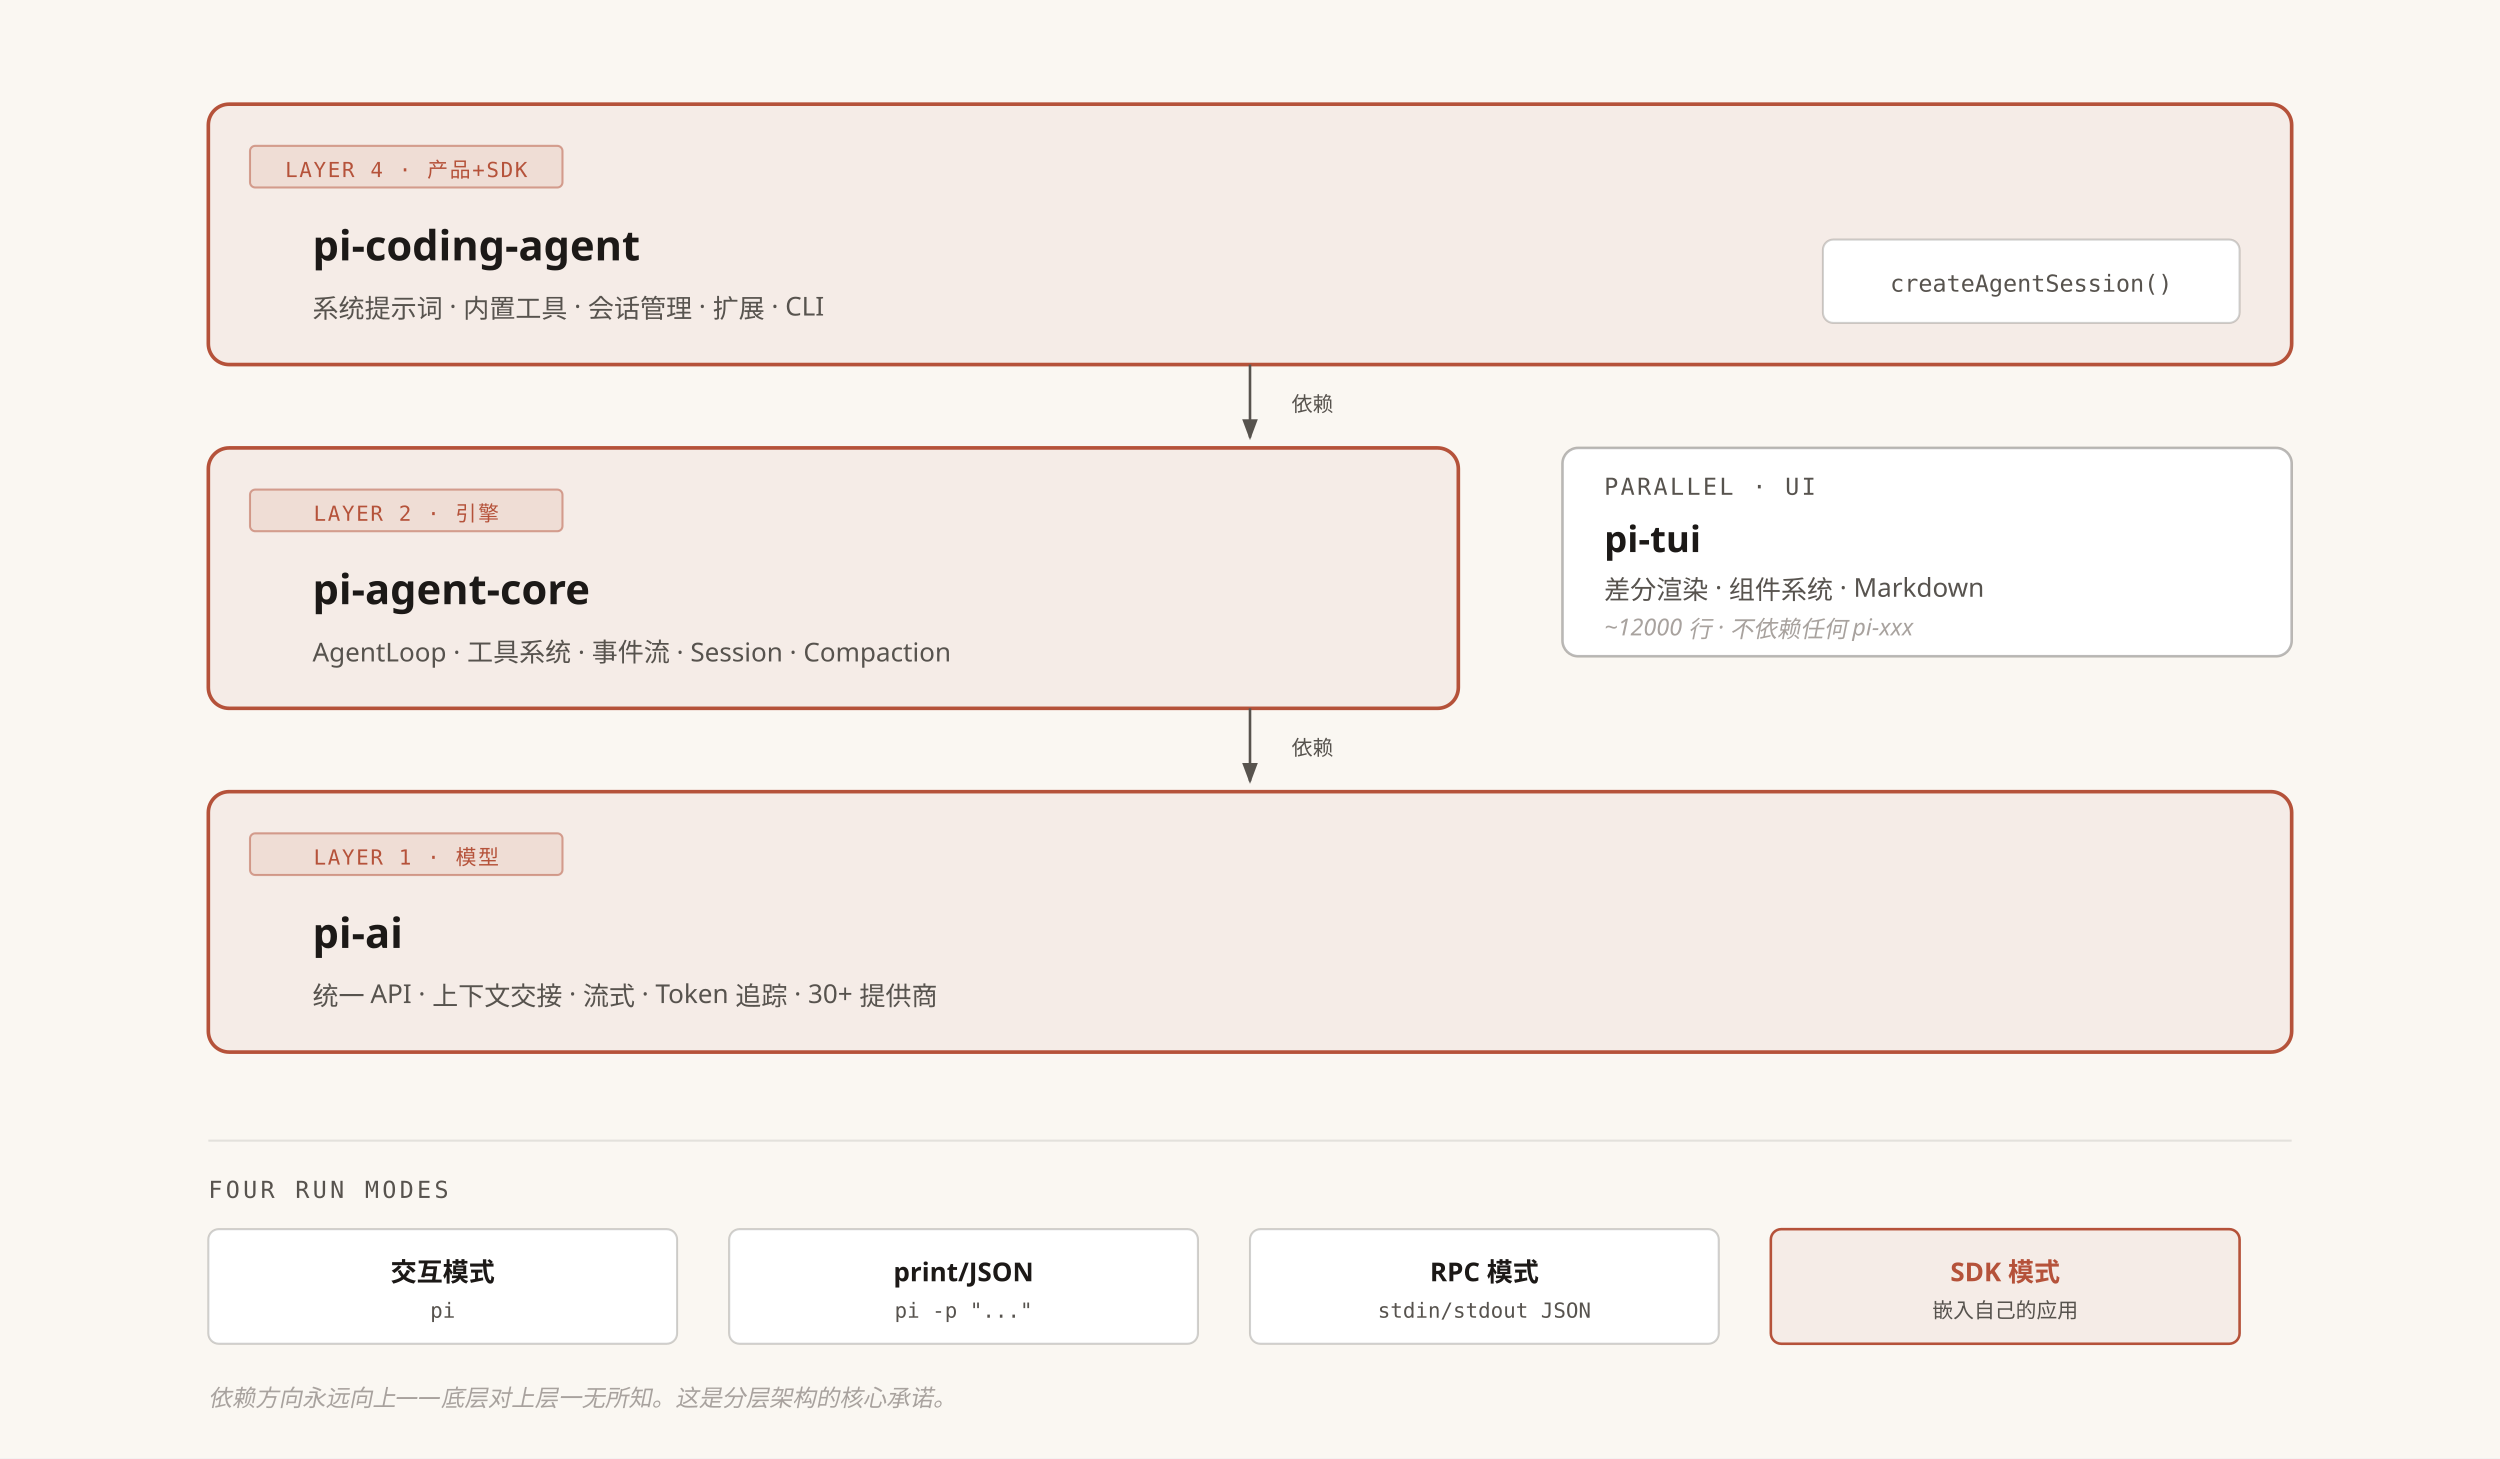
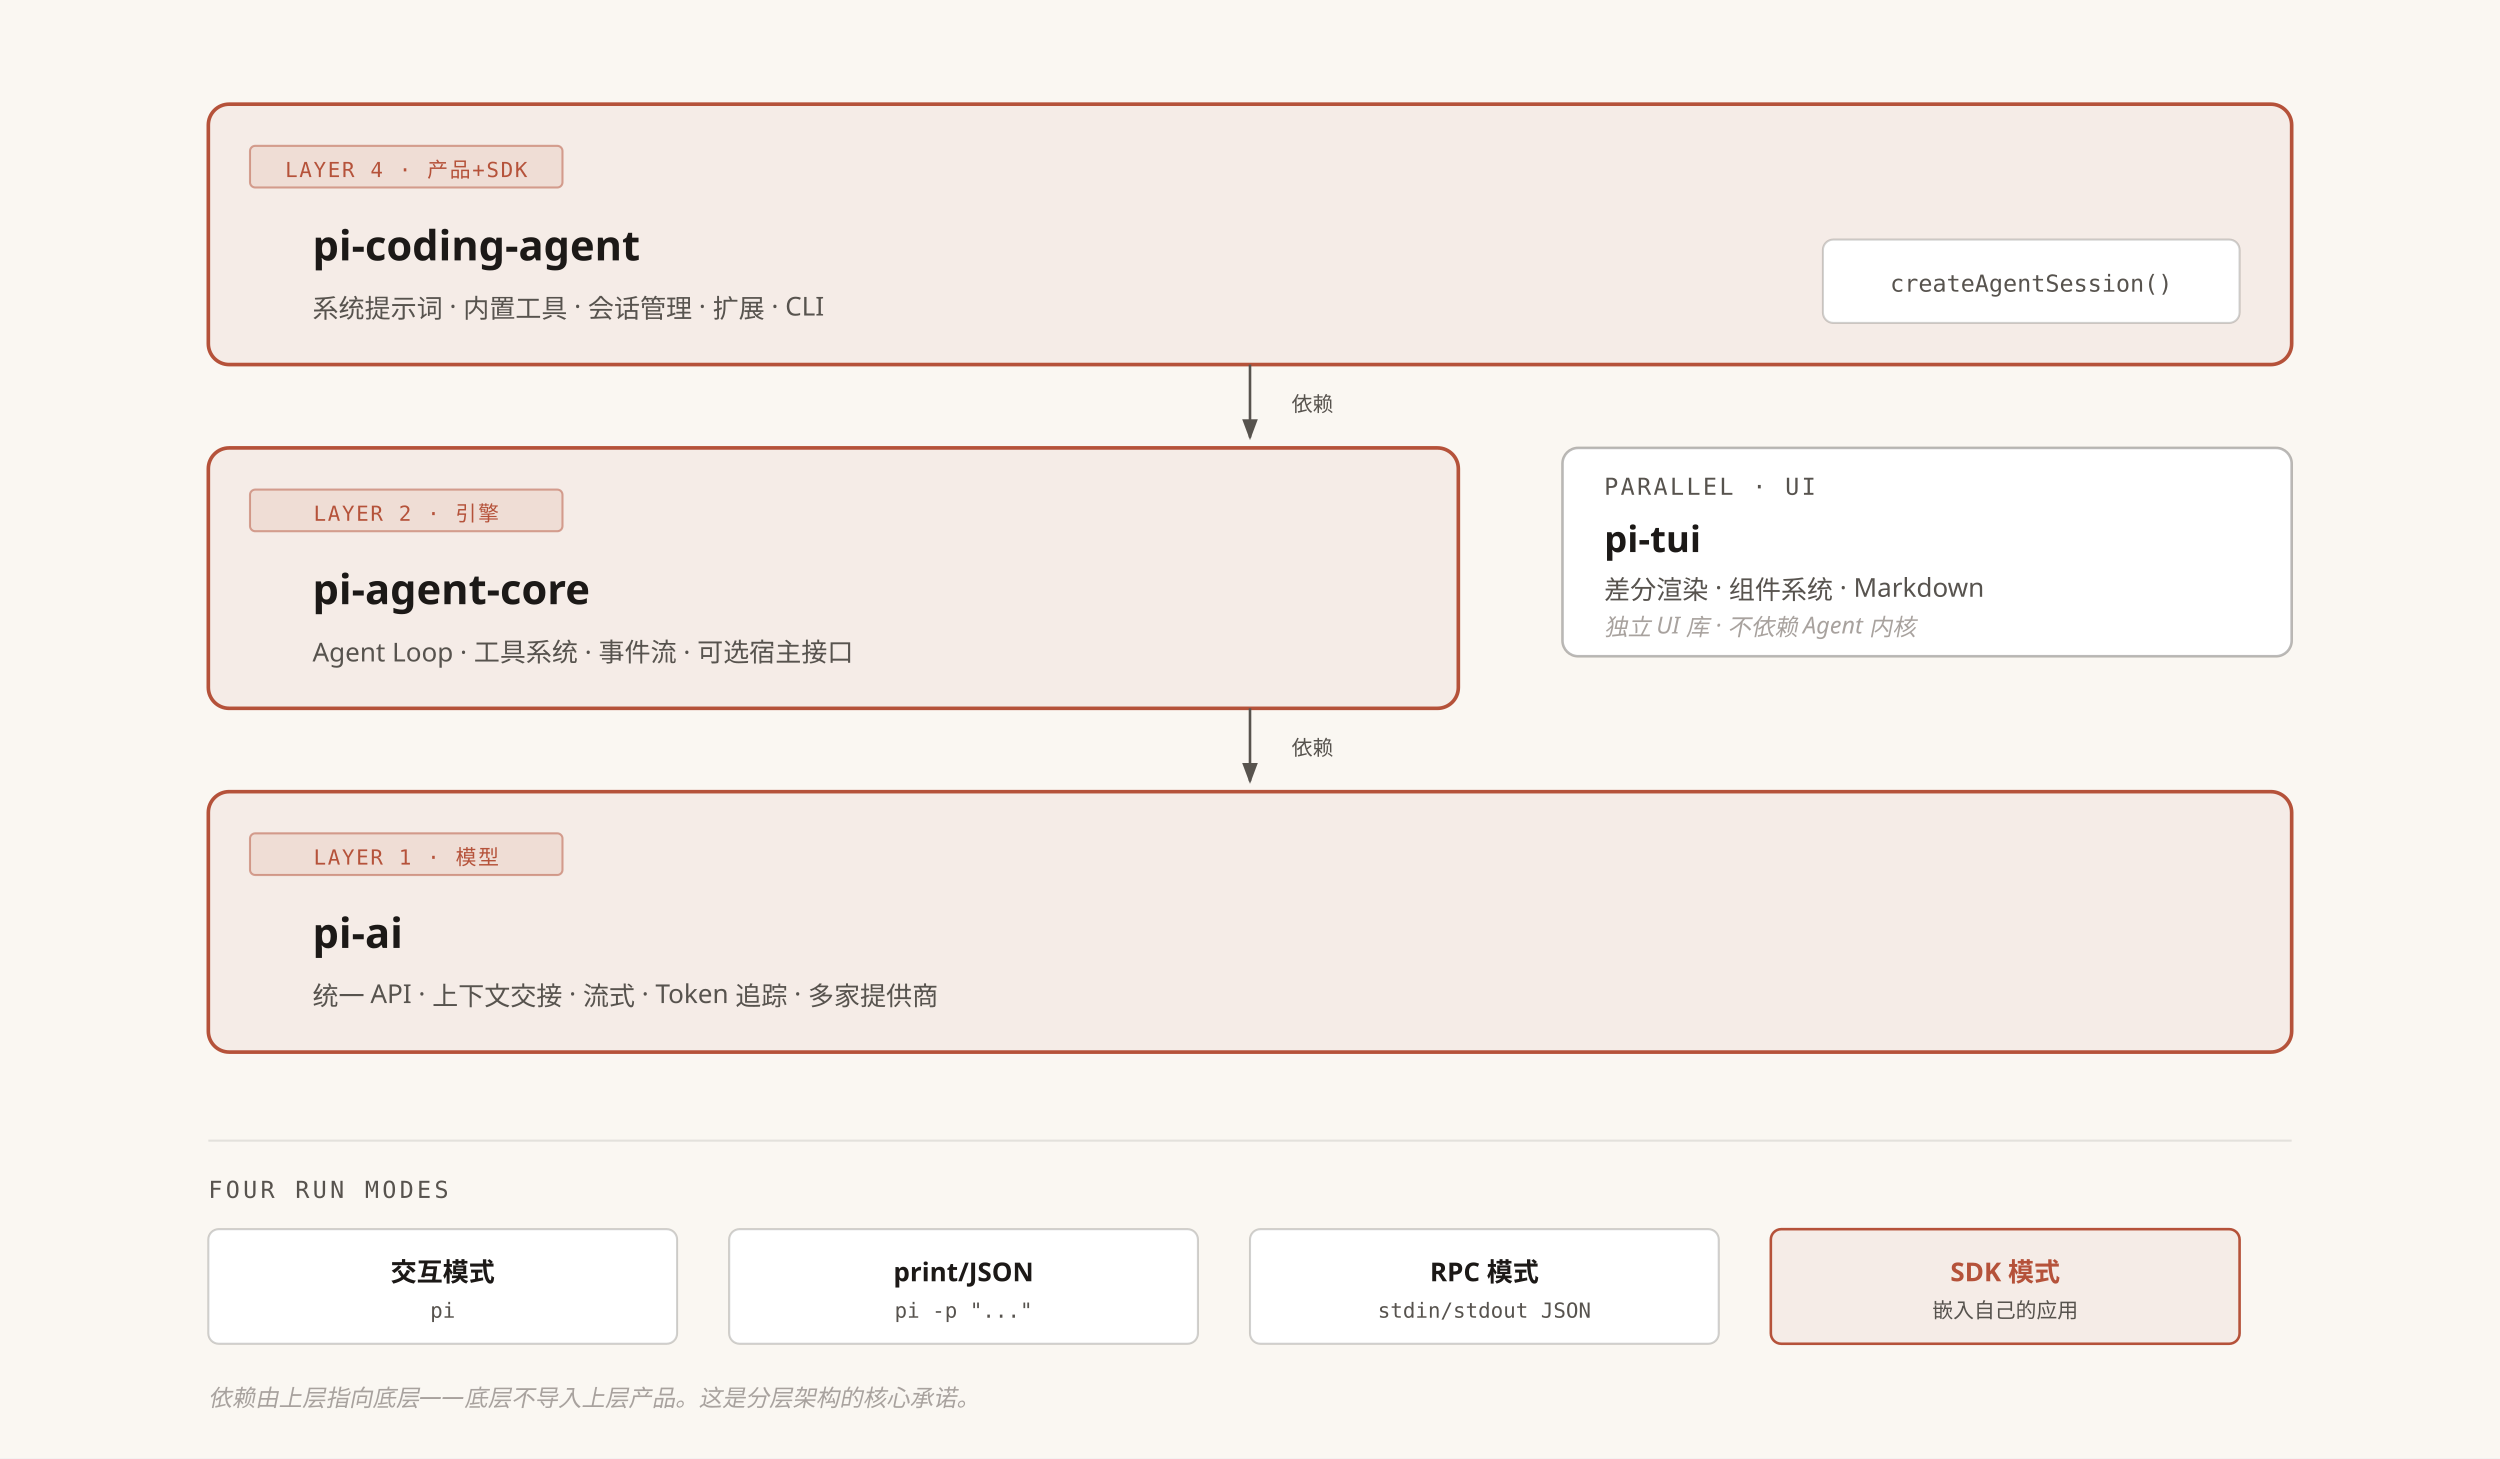
<svg xmlns="http://www.w3.org/2000/svg" viewBox="0 0 960 560">
  <defs>
    <marker id="arrow" markerWidth="8" markerHeight="6" refX="7" refY="3" orient="auto">
      <polygon points="0 0, 8 3, 0 6" fill="#57534e" />
    </marker>
  </defs>
  <rect width="960" height="560" fill="#faf7f2" />
  <rect x="80" y="40" width="800" height="100" rx="8" fill="rgba(181,82,58,0.06)" stroke="#b5523a" stroke-width="1.4" />
  <rect x="96" y="56" width="120" height="16" rx="2" fill="rgba(181,82,58,0.10)" stroke="rgba(181,82,58,0.50)" stroke-width="0.8" />
  <text x="156" y="68" fill="#b5523a" font-size="8" font-family="'Geist Mono', monospace" text-anchor="middle" letter-spacing="0.08em">LAYER 4 · 产品+SDK</text>
  <text x="120" y="100" fill="#1c1917" font-size="16" font-weight="600" font-family="'Geist', sans-serif">pi-coding-agent</text>
  <text x="120" y="122" fill="#57534e" font-size="10" font-family="'Geist', sans-serif">系统提示词 · 内置工具 · 会话管理 · 扩展 · CLI</text>
  <rect x="700" y="92" width="160" height="32" rx="4" fill="#ffffff" stroke="rgba(28,25,23,0.20)" stroke-width="0.8" />
  <text x="780" y="112" fill="#57534e" font-size="9" font-family="'Geist Mono', monospace" text-anchor="middle">createAgentSession()</text>
  <line x1="480" y1="140" x2="480" y2="168" stroke="#57534e" stroke-width="1" marker-end="url(#arrow)" />
  <text x="496" y="158" fill="#57534e" font-size="8" font-family="'Geist Mono', monospace">依赖</text>
  <rect x="600" y="172" width="280" height="80" rx="6" fill="#ffffff" stroke="rgba(28,25,23,0.30)" stroke-width="1" />
  <text x="616" y="190" fill="#57534e" font-size="9" font-family="'Geist Mono', monospace" letter-spacing="0.10em">PARALLEL · UI</text>
  <text x="616" y="212" fill="#1c1917" font-size="14" font-weight="600" font-family="'Geist', sans-serif">pi-tui</text>
  <text x="616" y="230" fill="#57534e" font-size="10" font-family="'Geist', sans-serif">差分渲染 · 组件系统 · Markdown</text>
-   <text x="616" y="244" fill="#a8a29e" font-size="9" font-family="'Geist', sans-serif" font-style="italic">~12000 行 · 不依赖任何 pi-xxx</text>
+   <text x="616" y="244" fill="#a8a29e" font-size="9" font-family="'Geist', sans-serif" font-style="italic">独立 UI 库 · 不依赖 Agent 内核</text>
  <rect x="80" y="172" width="480" height="100" rx="8" fill="rgba(181,82,58,0.06)" stroke="#b5523a" stroke-width="1.4" />
  <rect x="96" y="188" width="120" height="16" rx="2" fill="rgba(181,82,58,0.10)" stroke="rgba(181,82,58,0.50)" stroke-width="0.8" />
  <text x="156" y="200" fill="#b5523a" font-size="8" font-family="'Geist Mono', monospace" text-anchor="middle" letter-spacing="0.08em">LAYER 2 · 引擎</text>
  <text x="120" y="232" fill="#1c1917" font-size="16" font-weight="600" font-family="'Geist', sans-serif">pi-agent-core</text>
-   <text x="120" y="254" fill="#57534e" font-size="10" font-family="'Geist', sans-serif">AgentLoop · 工具系统 · 事件流 · Session · Compaction</text>
+   <text x="120" y="254" fill="#57534e" font-size="10" font-family="'Geist', sans-serif">Agent Loop · 工具系统 · 事件流 · 可选宿主接口</text>
  <line x1="480" y1="272" x2="480" y2="300" stroke="#57534e" stroke-width="1" marker-end="url(#arrow)" />
  <text x="496" y="290" fill="#57534e" font-size="8" font-family="'Geist Mono', monospace">依赖</text>
  <rect x="80" y="304" width="800" height="100" rx="8" fill="rgba(181,82,58,0.06)" stroke="#b5523a" stroke-width="1.4" />
  <rect x="96" y="320" width="120" height="16" rx="2" fill="rgba(181,82,58,0.10)" stroke="rgba(181,82,58,0.50)" stroke-width="0.8" />
  <text x="156" y="332" fill="#b5523a" font-size="8" font-family="'Geist Mono', monospace" text-anchor="middle" letter-spacing="0.08em">LAYER 1 · 模型</text>
  <text x="120" y="364" fill="#1c1917" font-size="16" font-weight="600" font-family="'Geist', sans-serif">pi-ai</text>
-   <text x="120" y="386" fill="#57534e" font-size="10" font-family="'Geist', sans-serif">统一 API · 上下文交接 · 流式 · Token 追踪 · 30+ 提供商</text>
+   <text x="120" y="386" fill="#57534e" font-size="10" font-family="'Geist', sans-serif">统一 API · 上下文交接 · 流式 · Token 追踪 · 多家提供商</text>
  <line x1="80" y1="438" x2="880" y2="438" stroke="rgba(28,25,23,0.10)" stroke-width="0.8" />
  <text x="80" y="460" fill="#57534e" font-size="9" font-family="'Geist Mono', monospace" letter-spacing="0.14em">FOUR RUN MODES</text>
  <g transform="translate(80, 472)">
    <rect width="180" height="44" rx="4" fill="#ffffff" stroke="rgba(28,25,23,0.20)" stroke-width="0.8" />
    <text x="90" y="20" fill="#1c1917" font-size="10" font-weight="600" font-family="'Geist', sans-serif" text-anchor="middle">交互模式</text>
    <text x="90" y="34" fill="#57534e" font-size="8" font-family="'Geist Mono', monospace" text-anchor="middle">pi</text>
  </g>
  <g transform="translate(280, 472)">
    <rect width="180" height="44" rx="4" fill="#ffffff" stroke="rgba(28,25,23,0.20)" stroke-width="0.8" />
    <text x="90" y="20" fill="#1c1917" font-size="10" font-weight="600" font-family="'Geist', sans-serif" text-anchor="middle">print/JSON</text>
    <text x="90" y="34" fill="#57534e" font-size="8" font-family="'Geist Mono', monospace" text-anchor="middle">pi -p "..."</text>
  </g>
  <g transform="translate(480, 472)">
    <rect width="180" height="44" rx="4" fill="#ffffff" stroke="rgba(28,25,23,0.20)" stroke-width="0.8" />
    <text x="90" y="20" fill="#1c1917" font-size="10" font-weight="600" font-family="'Geist', sans-serif" text-anchor="middle">RPC 模式</text>
    <text x="90" y="34" fill="#57534e" font-size="8" font-family="'Geist Mono', monospace" text-anchor="middle">stdin/stdout JSON</text>
  </g>
  <g transform="translate(680, 472)">
    <rect width="180" height="44" rx="4" fill="rgba(181,82,58,0.06)" stroke="#b5523a" stroke-width="1" />
    <text x="90" y="20" fill="#b5523a" font-size="10" font-weight="600" font-family="'Geist', sans-serif" text-anchor="middle">SDK 模式</text>
    <text x="90" y="34" fill="#57534e" font-size="8" font-family="'Geist Mono', monospace" text-anchor="middle">嵌入自己的应用</text>
  </g>
  <text x="80" y="540" fill="#a8a29e" font-size="9" font-family="'Geist', sans-serif" font-style="italic">
-       依赖方向永远向上——底层对上层一无所知。这是分层架构的核心承诺。
+       依赖由上层指向底层——底层不导入上层产品。这是分层架构的核心承诺。
    </text>
</svg>
